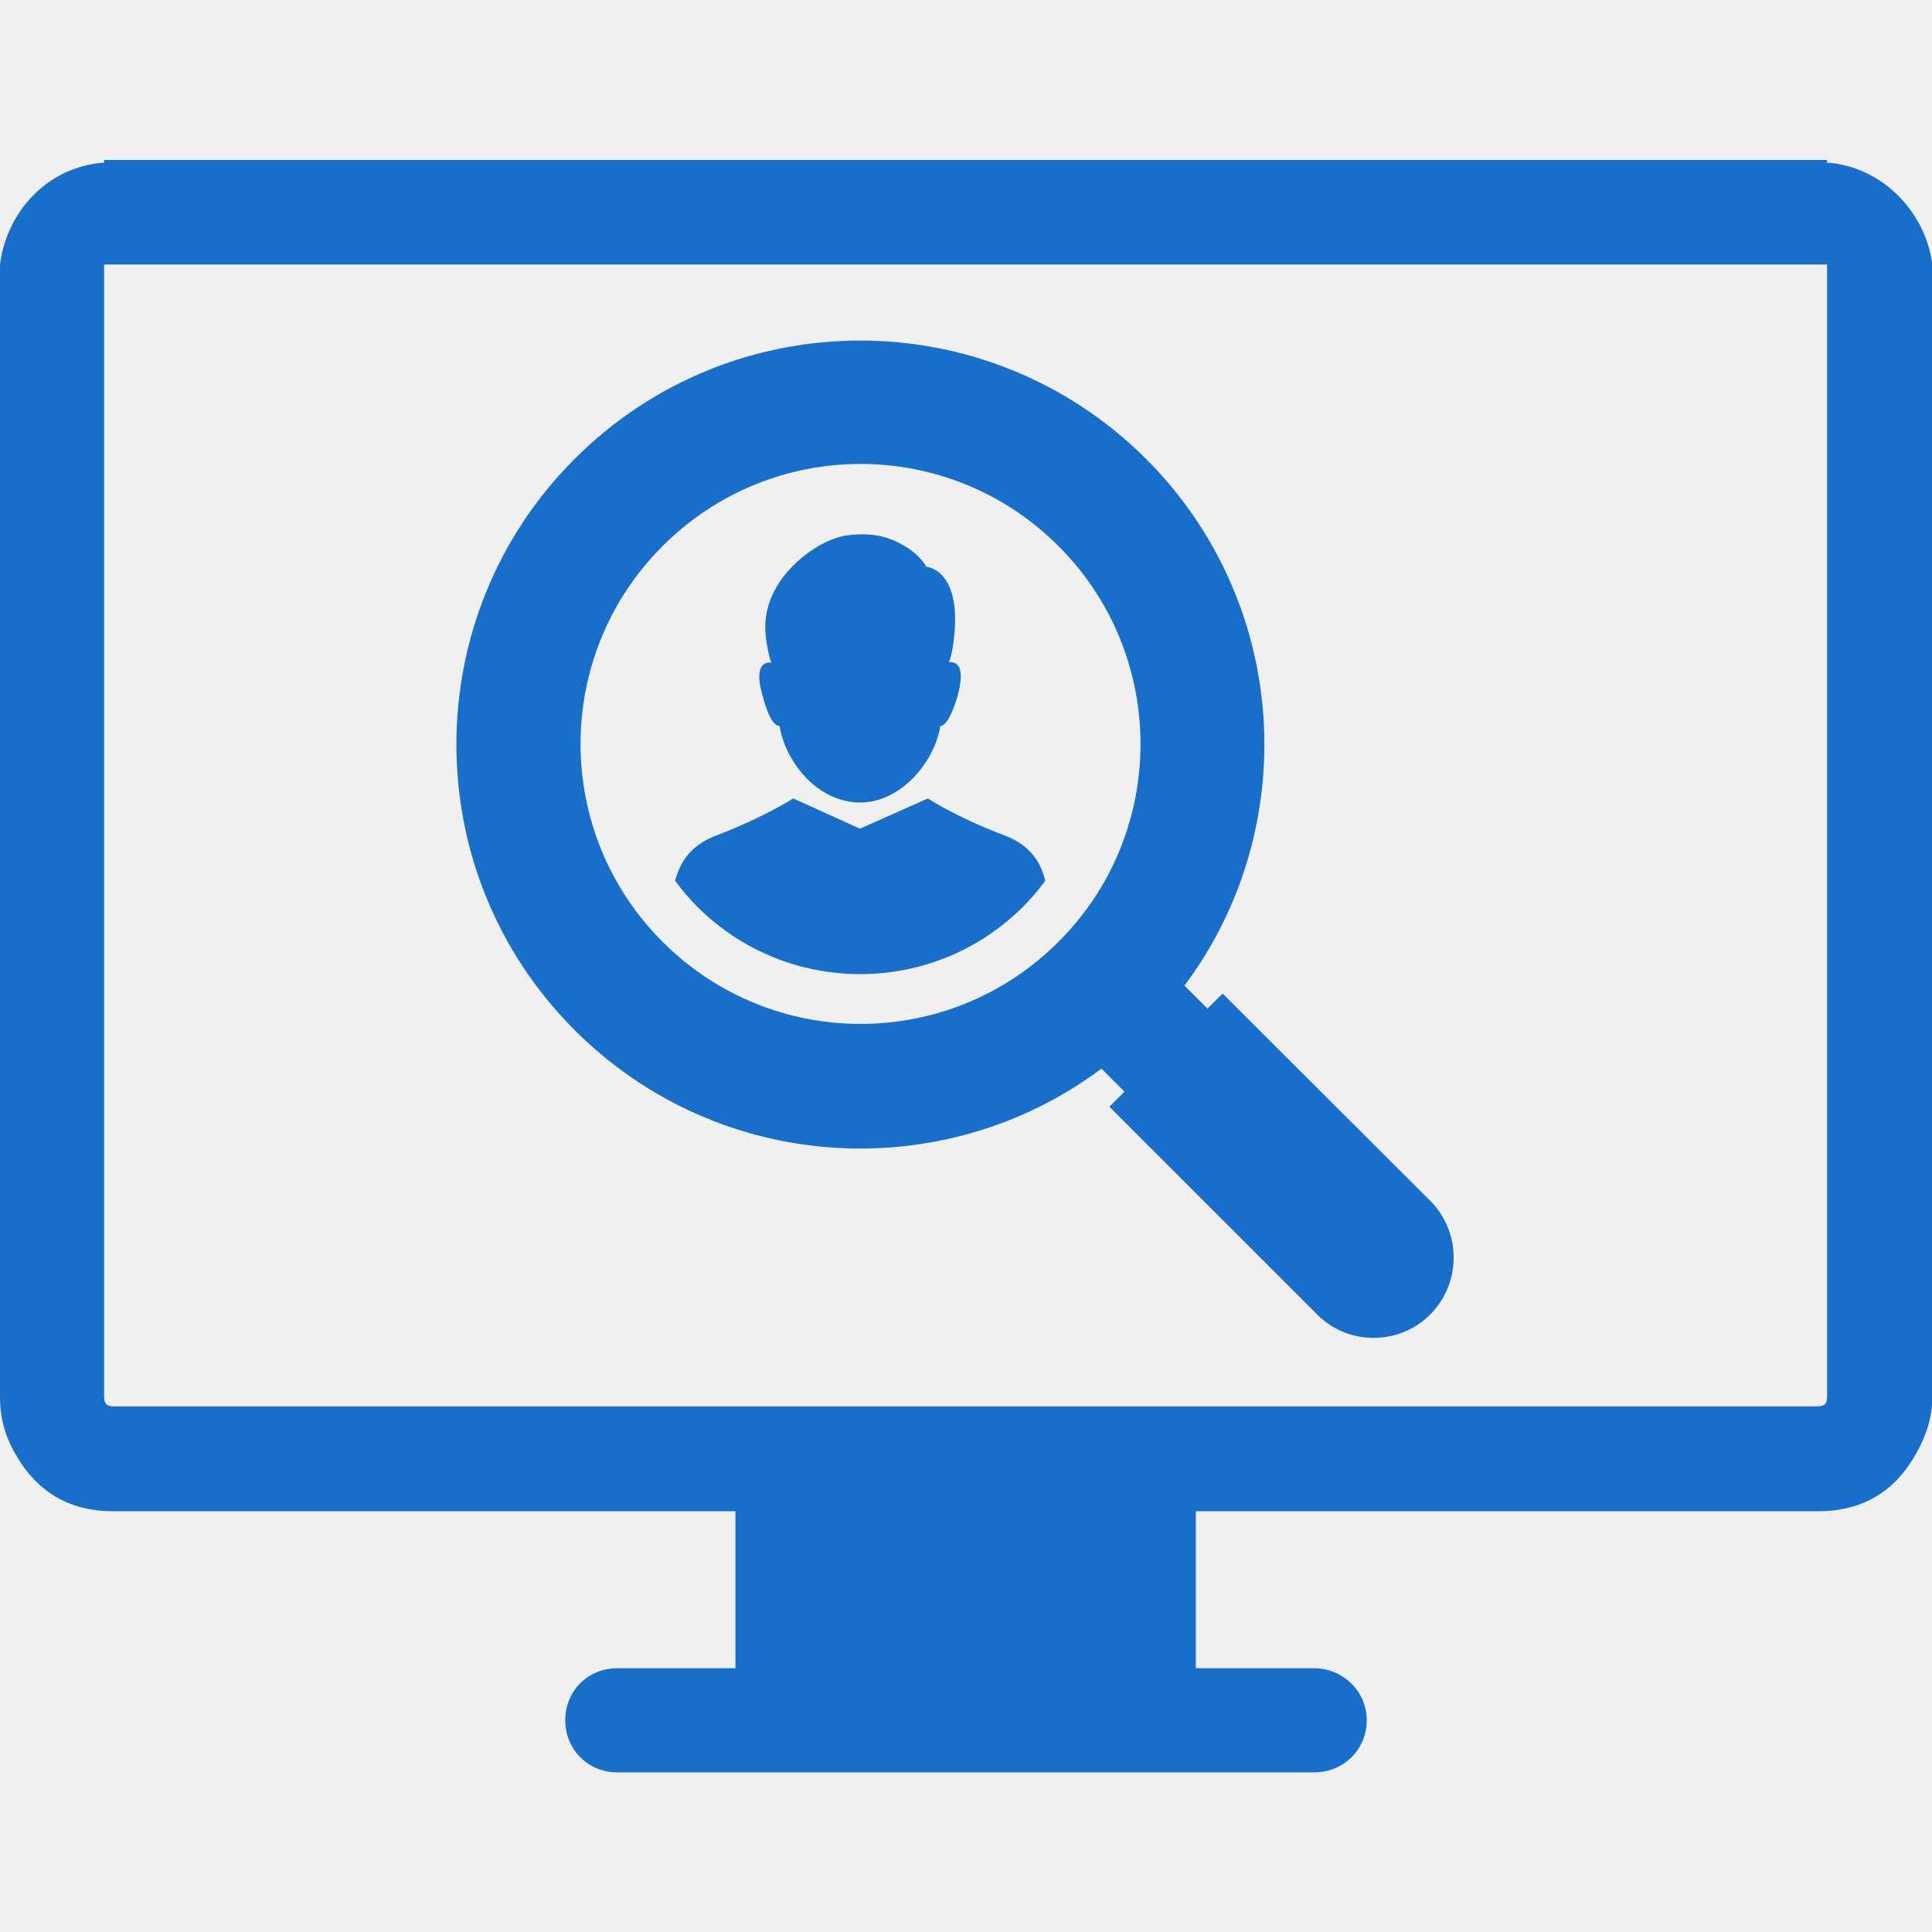
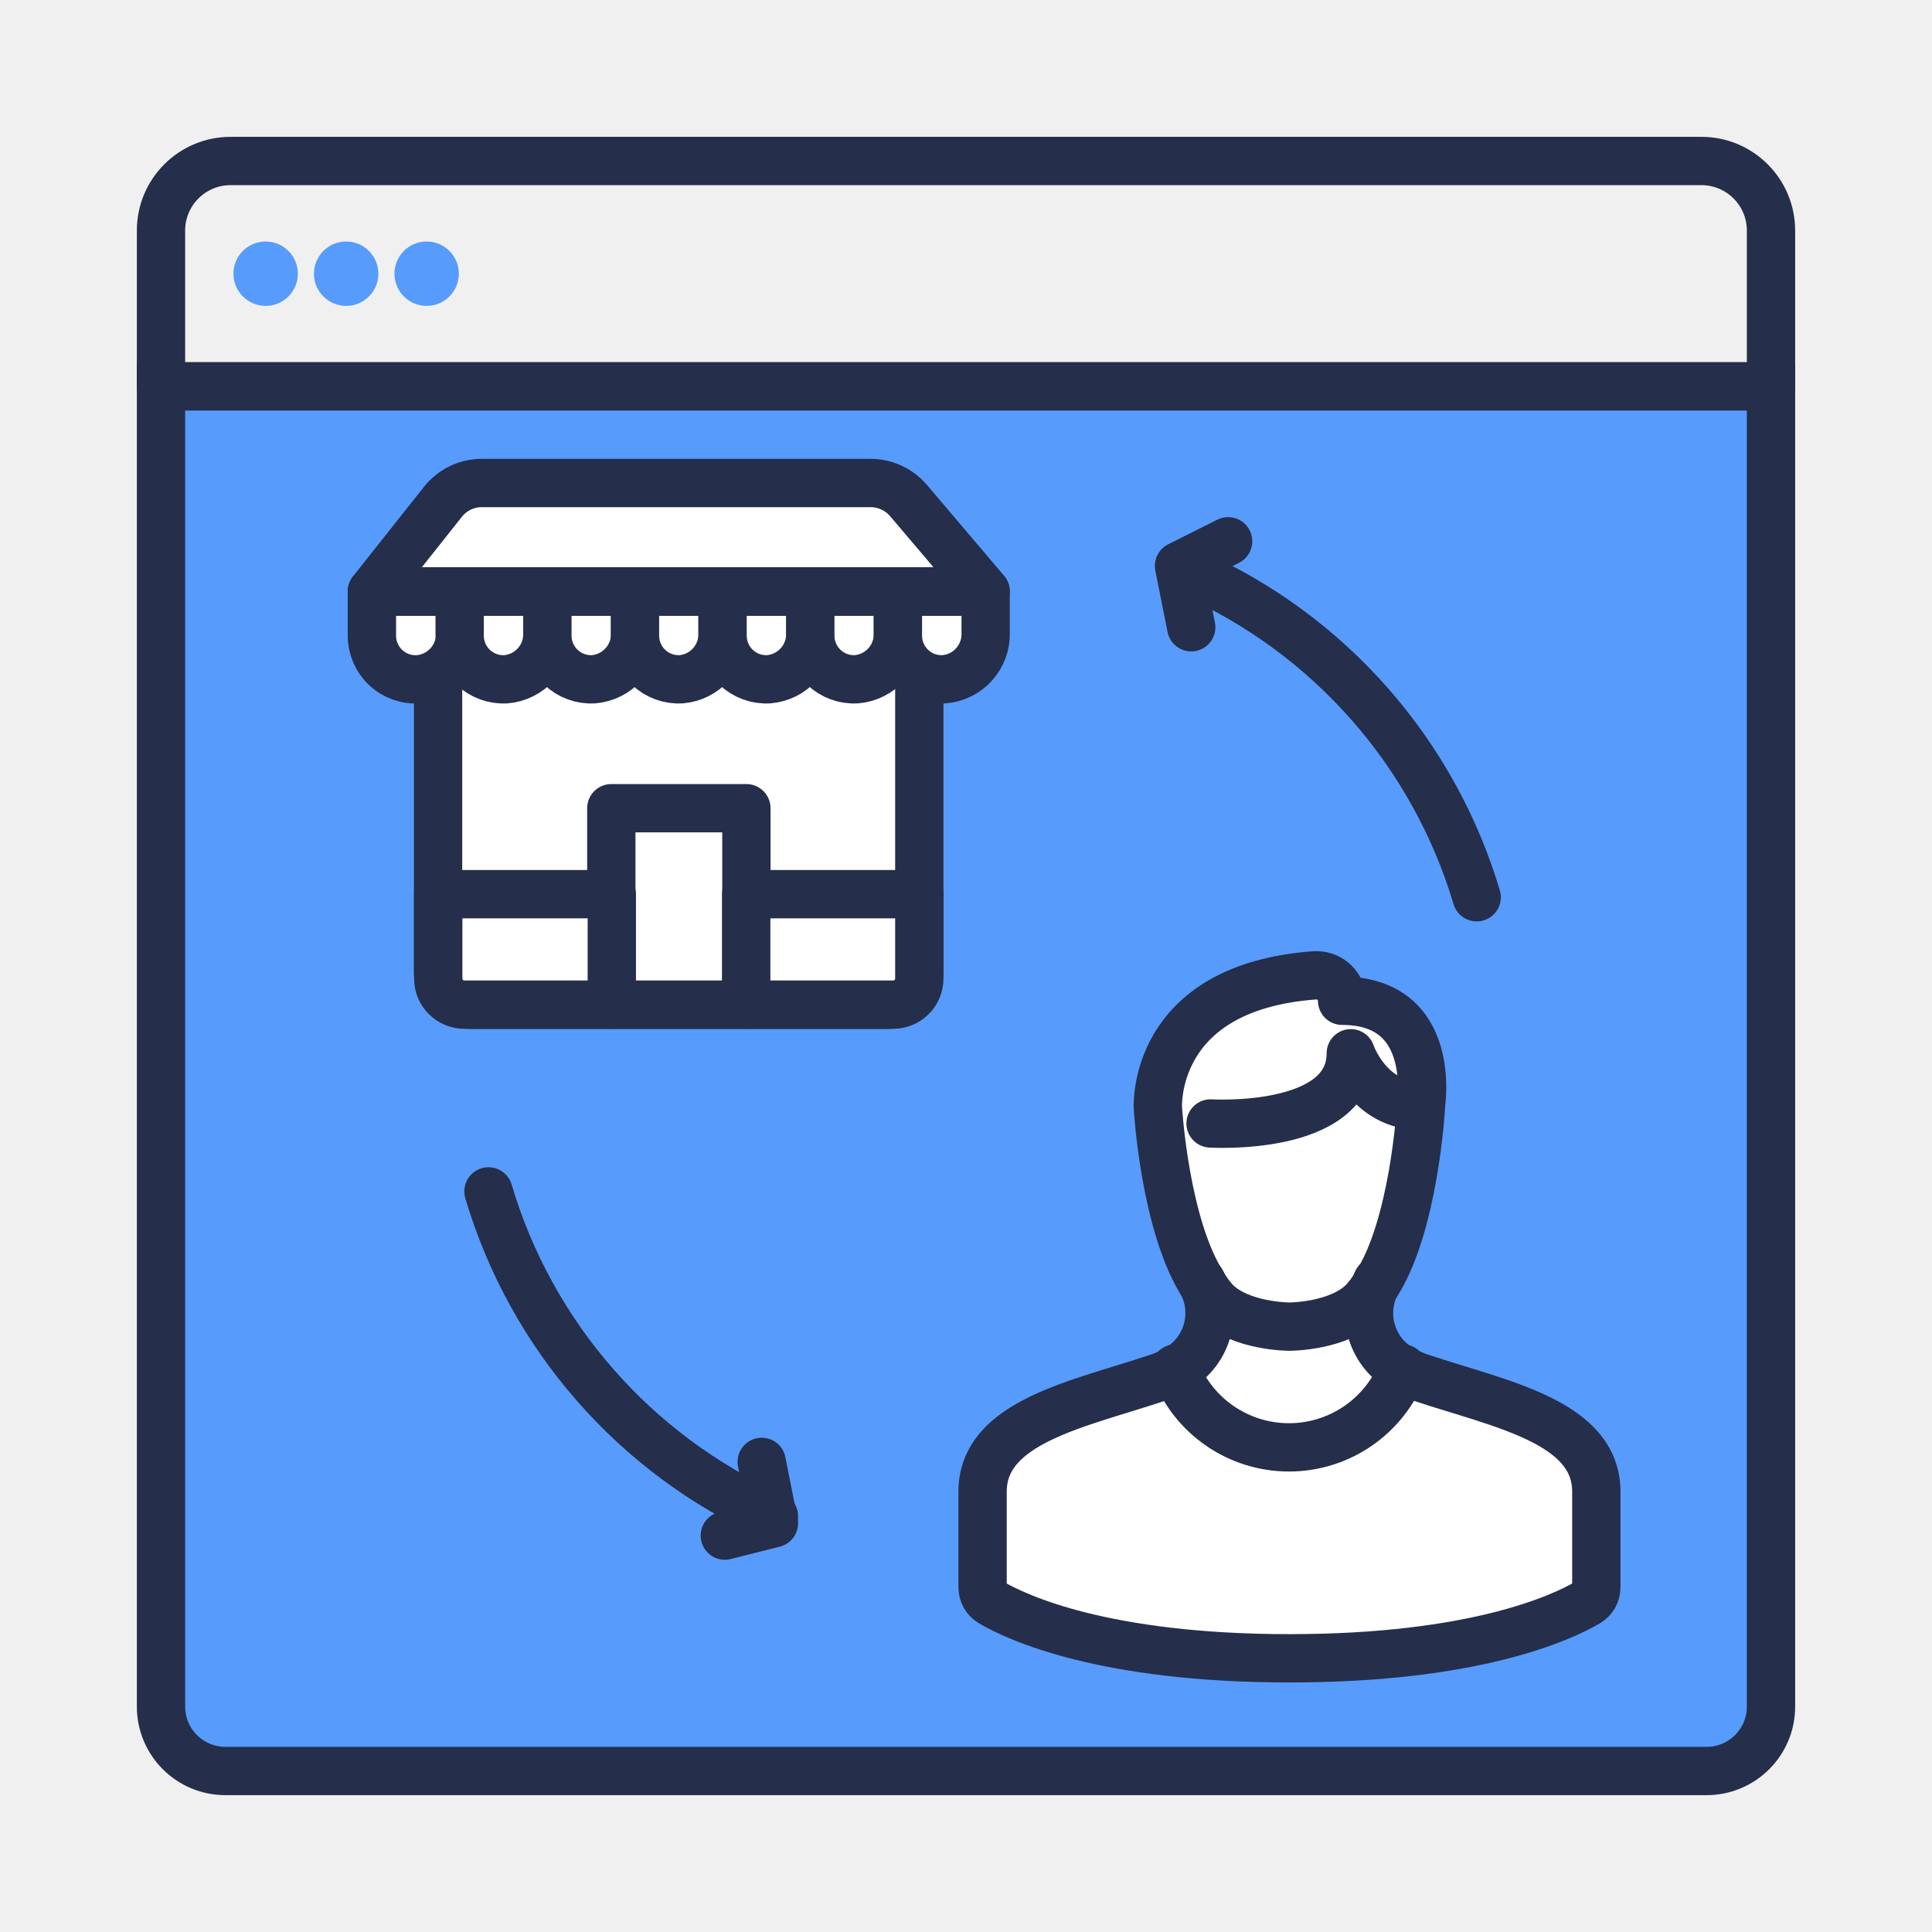
- <svg xmlns="http://www.w3.org/2000/svg" version="1.1" id="Capa_1" x="0px" y="0px" viewBox="0 0 512 512" enable-background="new 0 0 512 512" xml:space="preserve">
-   <g>
-     <path fill="#176ECB" d="M484.2,43.1v-0.7h-2.5H30.1h-2.5v0.7c-14.8,1-25.8,12.8-27.6,27v2.5v297.6c0,5.8,1.5,10.6,4,15   c5.8,10.2,14.3,15.3,26.1,15.3h164.8v41.6h-31.3c-7.8,0-13.8,6-13.8,13.8c0,7.7,6,13.8,13.8,13.8h184.6c7.8,0,14-6,14-13.8   c0-7.7-6.3-13.8-14-13.8h-31.3v-41.6h164.8c11.8,0,20.4-5.1,26.1-15.3c2.6-4.6,4.3-9.5,4.3-15V72.6v-2.5   C510.2,55.8,498.5,44.1,484.2,43.1z M484.2,72.6v297.6c0,1.8-0.7,2.5-2.5,2.5H30.1c-1.8,0-2.5-0.7-2.5-2.5V72.6v-2.5h456.6   L484.2,72.6L484.2,72.6z" />
-   </g>
-   <g>
-     <g>
-       <path fill="#176ECB" d="M379.1,318.3L324,263.3l-4,4l-6.1-6.1c31.3-41.9,27.9-101.5-10.2-139.6c-41.9-41.8-109.6-41.8-151.4,0    s-41.8,109.6,0,151.4c38.1,38.1,97.7,41.5,139.6,10.2l6.1,6.1l-4,4l55.1,55.1c8.2,8.2,21.6,8.2,29.9,0    C387.3,340,387.3,326.6,379.1,318.3z M280.5,249.6c-29,29-75.9,29-104.9,0s-29-75.9,0-104.9s75.9-29,104.9,0    C309.5,173.7,309.5,220.7,280.5,249.6z" />
-       <path fill="#176ECB" d="M206.6,192.4c1.1,7.1,6.6,16.2,15.6,19.3c3.7,1.3,7.7,1.3,11.4,0c8.8-3.2,14.5-12.2,15.6-19.3    c1.2-0.1,2.7-1.8,4.5-7.7c2.3-8.2-0.2-9.4-2.2-9.2c0.4-1.2,0.7-2.3,0.9-3.4c3.5-21.2-6.9-21.9-6.9-21.9s-1.7-3.3-6.3-5.8    c-3-1.8-7.3-3.2-12.9-2.7c-1.8,0.1-3.5,0.4-5.1,1l0,0c-2,0.7-4,1.7-5.7,2.9c-2.1,1.3-4.1,3-5.8,4.8c-2.7,2.8-5.2,6.5-6.3,11    c-0.9,3.4-0.7,6.9,0.1,10.8l0,0c0.2,1.1,0.5,2.3,0.9,3.4c-2.1-0.2-4.6,1-2.2,9.2C203.8,190.7,205.4,192.4,206.6,192.4z" />
-       <path fill="#176ECB" d="M210.2,211.6c0,0-7.4,4.8-19.8,9.6c-6.7,2.4-9.9,6.4-11.5,12.2c1.8,2.4,3.7,4.7,5.9,6.9    c23.8,23.8,62.5,23.8,86.3,0c2.2-2.2,4.2-4.5,5.9-6.9c-1.4-5.8-4.7-9.8-11.3-12.2c-12.4-4.7-19.8-9.6-19.8-9.6l-18,8" />
-     </g>
-   </g>
+ <svg xmlns="http://www.w3.org/2000/svg" id="Layer_1" data-name="Layer 1" viewBox="0 0 120 120">
+   <defs>
+     <style>.cls-1{fill:none;}.cls-1,.cls-2,.cls-5{stroke:#252e4a;stroke-width:3px;}.cls-1,.cls-5{stroke-linecap:round;stroke-linejoin:round;}.cls-2,.cls-3{fill:#579bfc;}.cls-2{stroke-miterlimit:10;}.cls-4,.cls-5{fill:#fff;}</style>
+   </defs>
+   <path class="cls-1" d="M14.32,10h91.36A4.32,4.32,0,0,1,110,14.32V24a0,0,0,0,1,0,0H10a0,0,0,0,1,0,0V14.32A4.32,4.32,0,0,1,14.32,10Z" />
+   <path class="cls-2" d="M10,24H110a0,0,0,0,1,0,0v82a4,4,0,0,1-4,4H14a4,4,0,0,1-4-4V24A0,0,0,0,1,10,24Z" />
+   <circle class="cls-3" cx="16.5" cy="17" r="2" />
+   <circle class="cls-3" cx="21.5" cy="17" r="2" />
+   <circle class="cls-3" cx="26.5" cy="17" r="2" />
+   <path class="cls-4" d="M99.15,92.65v5.94a1.09,1.09,0,0,1-.53.94c-1.6.94-7,3.47-18.53,3.47s-16.93-2.53-18.53-3.47a1.09,1.09,0,0,1-.53-.94V92.65c0-4.36,6-5.44,10.89-7.08A6.38,6.38,0,0,0,73,85.09a7.57,7.57,0,0,0,14.12,0,6.61,6.61,0,0,0,1.1.48C93.16,87.21,99.15,88.29,99.15,92.65Z" />
+   <path class="cls-4" d="M85.44,79.8a6.17,6.17,0,0,1-.75,1c-1.54,1.56-4.6,1.56-4.6,1.56s-3.07,0-4.6-1.56a5.58,5.58,0,0,1-.74-1c-2.4-3.64-2.83-11-2.83-11s-.49-7.51,9.74-8.26h.11a1.58,1.58,0,0,1,1.59,1.58c6,0,4.89,6.53,4.89,6.53v.15S87.83,76.16,85.44,79.8Z" />
+   <path class="cls-4" d="M87.15,85.09a7.57,7.57,0,0,1-14.12,0,4,4,0,0,0,1.72-5.29,5.58,5.58,0,0,0,.74,1c1.53,1.56,4.6,1.56,4.6,1.56s3.06,0,4.6-1.56a6.17,6.17,0,0,0,.75-1A4,4,0,0,0,87.15,85.09Z" />
+   <path class="cls-1" d="M85.53,79.59l-.09.21a4,4,0,0,0,1.71,5.29,6.61,6.61,0,0,0,1.1.48c4.91,1.64,10.9,2.72,10.9,7.08v5.94a1.09,1.09,0,0,1-.53.94c-1.6.94-7,3.47-18.53,3.47s-16.93-2.53-18.53-3.47a1.09,1.09,0,0,1-.53-.94V92.65c0-4.36,6-5.44,10.89-7.08A6.38,6.38,0,0,0,73,85.09a4,4,0,0,0,1.72-5.29l-.1-.21" />
+   <path class="cls-1" d="M73,85a.15.15,0,0,0,0,.06,7.57,7.57,0,0,0,14.12,0,.32.32,0,0,1,0-.06" />
+   <path class="cls-1" d="M75.19,69.78s8.71.54,8.71-4.36c0,0,1.09,3.27,4.35,3.27,0,0,1.1-6.53-4.89-6.53a1.58,1.58,0,0,0-1.59-1.58h-.11c-10.23.75-9.74,8.26-9.74,8.26s.43,7.32,2.83,11a5.58,5.58,0,0,0,.74,1c1.53,1.56,4.6,1.56,4.6,1.56s3.06,0,4.6-1.56a6.17,6.17,0,0,0,.75-1c2.39-3.64,2.81-11,2.81-11" />
+   <path class="cls-1" d="M48.07,94.17l-.1,0A32.13,32.13,0,0,1,30.34,74" />
+   <path class="cls-1" d="M74,35.59A32.07,32.07,0,0,1,91.72,55.73" />
+   <polyline class="cls-1" points="47.31 90.8 47.97 94.13 48.07 94.61 45.02 95.38" />
+   <polyline class="cls-1" points="73.99 38.96 73.23 35.15 76.28 33.62" />
+   <path class="cls-5" d="M27.22,39.53H57.1a0,0,0,0,1,0,0V60.41a2,2,0,0,1-2,2H29.21a2,2,0,0,1-2-2V39.53A0,0,0,0,1,27.22,39.53Z" />
+   <path class="cls-5" d="M23.1,39.48A2.71,2.71,0,0,0,26,42.19a2.82,2.82,0,0,0,2.58-2.87V36.75H23.1Z" />
+   <path class="cls-5" d="M28.55,39.48a2.71,2.71,0,0,0,2.87,2.71A2.81,2.81,0,0,0,34,39.32V36.75H28.55Z" />
+   <path class="cls-5" d="M34,39.48a2.71,2.71,0,0,0,2.87,2.71,2.82,2.82,0,0,0,2.58-2.87V36.75H34Z" />
+   <path class="cls-5" d="M39.44,39.48a2.71,2.71,0,0,0,2.87,2.71,2.81,2.81,0,0,0,2.57-2.87V36.75H39.44Z" />
+   <path class="cls-5" d="M44.88,39.48a2.71,2.71,0,0,0,2.87,2.71,2.82,2.82,0,0,0,2.58-2.87V36.75H44.88Z" />
+   <path class="cls-5" d="M50.33,39.48a2.71,2.71,0,0,0,2.87,2.71,2.81,2.81,0,0,0,2.57-2.87V36.75H50.33Z" />
+   <path class="cls-5" d="M55.77,39.48a2.71,2.71,0,0,0,2.87,2.71,2.81,2.81,0,0,0,2.58-2.87V36.75H55.77Z" />
+   <rect class="cls-5" x="37.97" y="50.2" width="8.39" height="12.2" />
+   <path class="cls-5" d="M23.1,36.73l4.41-5.56A3.08,3.08,0,0,1,29.93,30H54.07a3.1,3.1,0,0,1,2.36,1.09l4.79,5.64Z" />
+   <path class="cls-5" d="M27.22,55.54H38a0,0,0,0,1,0,0V62.4a0,0,0,0,1,0,0H28.84a1.62,1.62,0,0,1-1.62-1.62V55.54A0,0,0,0,1,27.22,55.54Z" />
+   <path class="cls-5" d="M48,55.54H57.1a0,0,0,0,1,0,0V62.4a0,0,0,0,1,0,0H46.35a0,0,0,0,1,0,0V57.16A1.62,1.62,0,0,1,48,55.54Z" transform="translate(103.45 117.94) rotate(180)" />
</svg>
